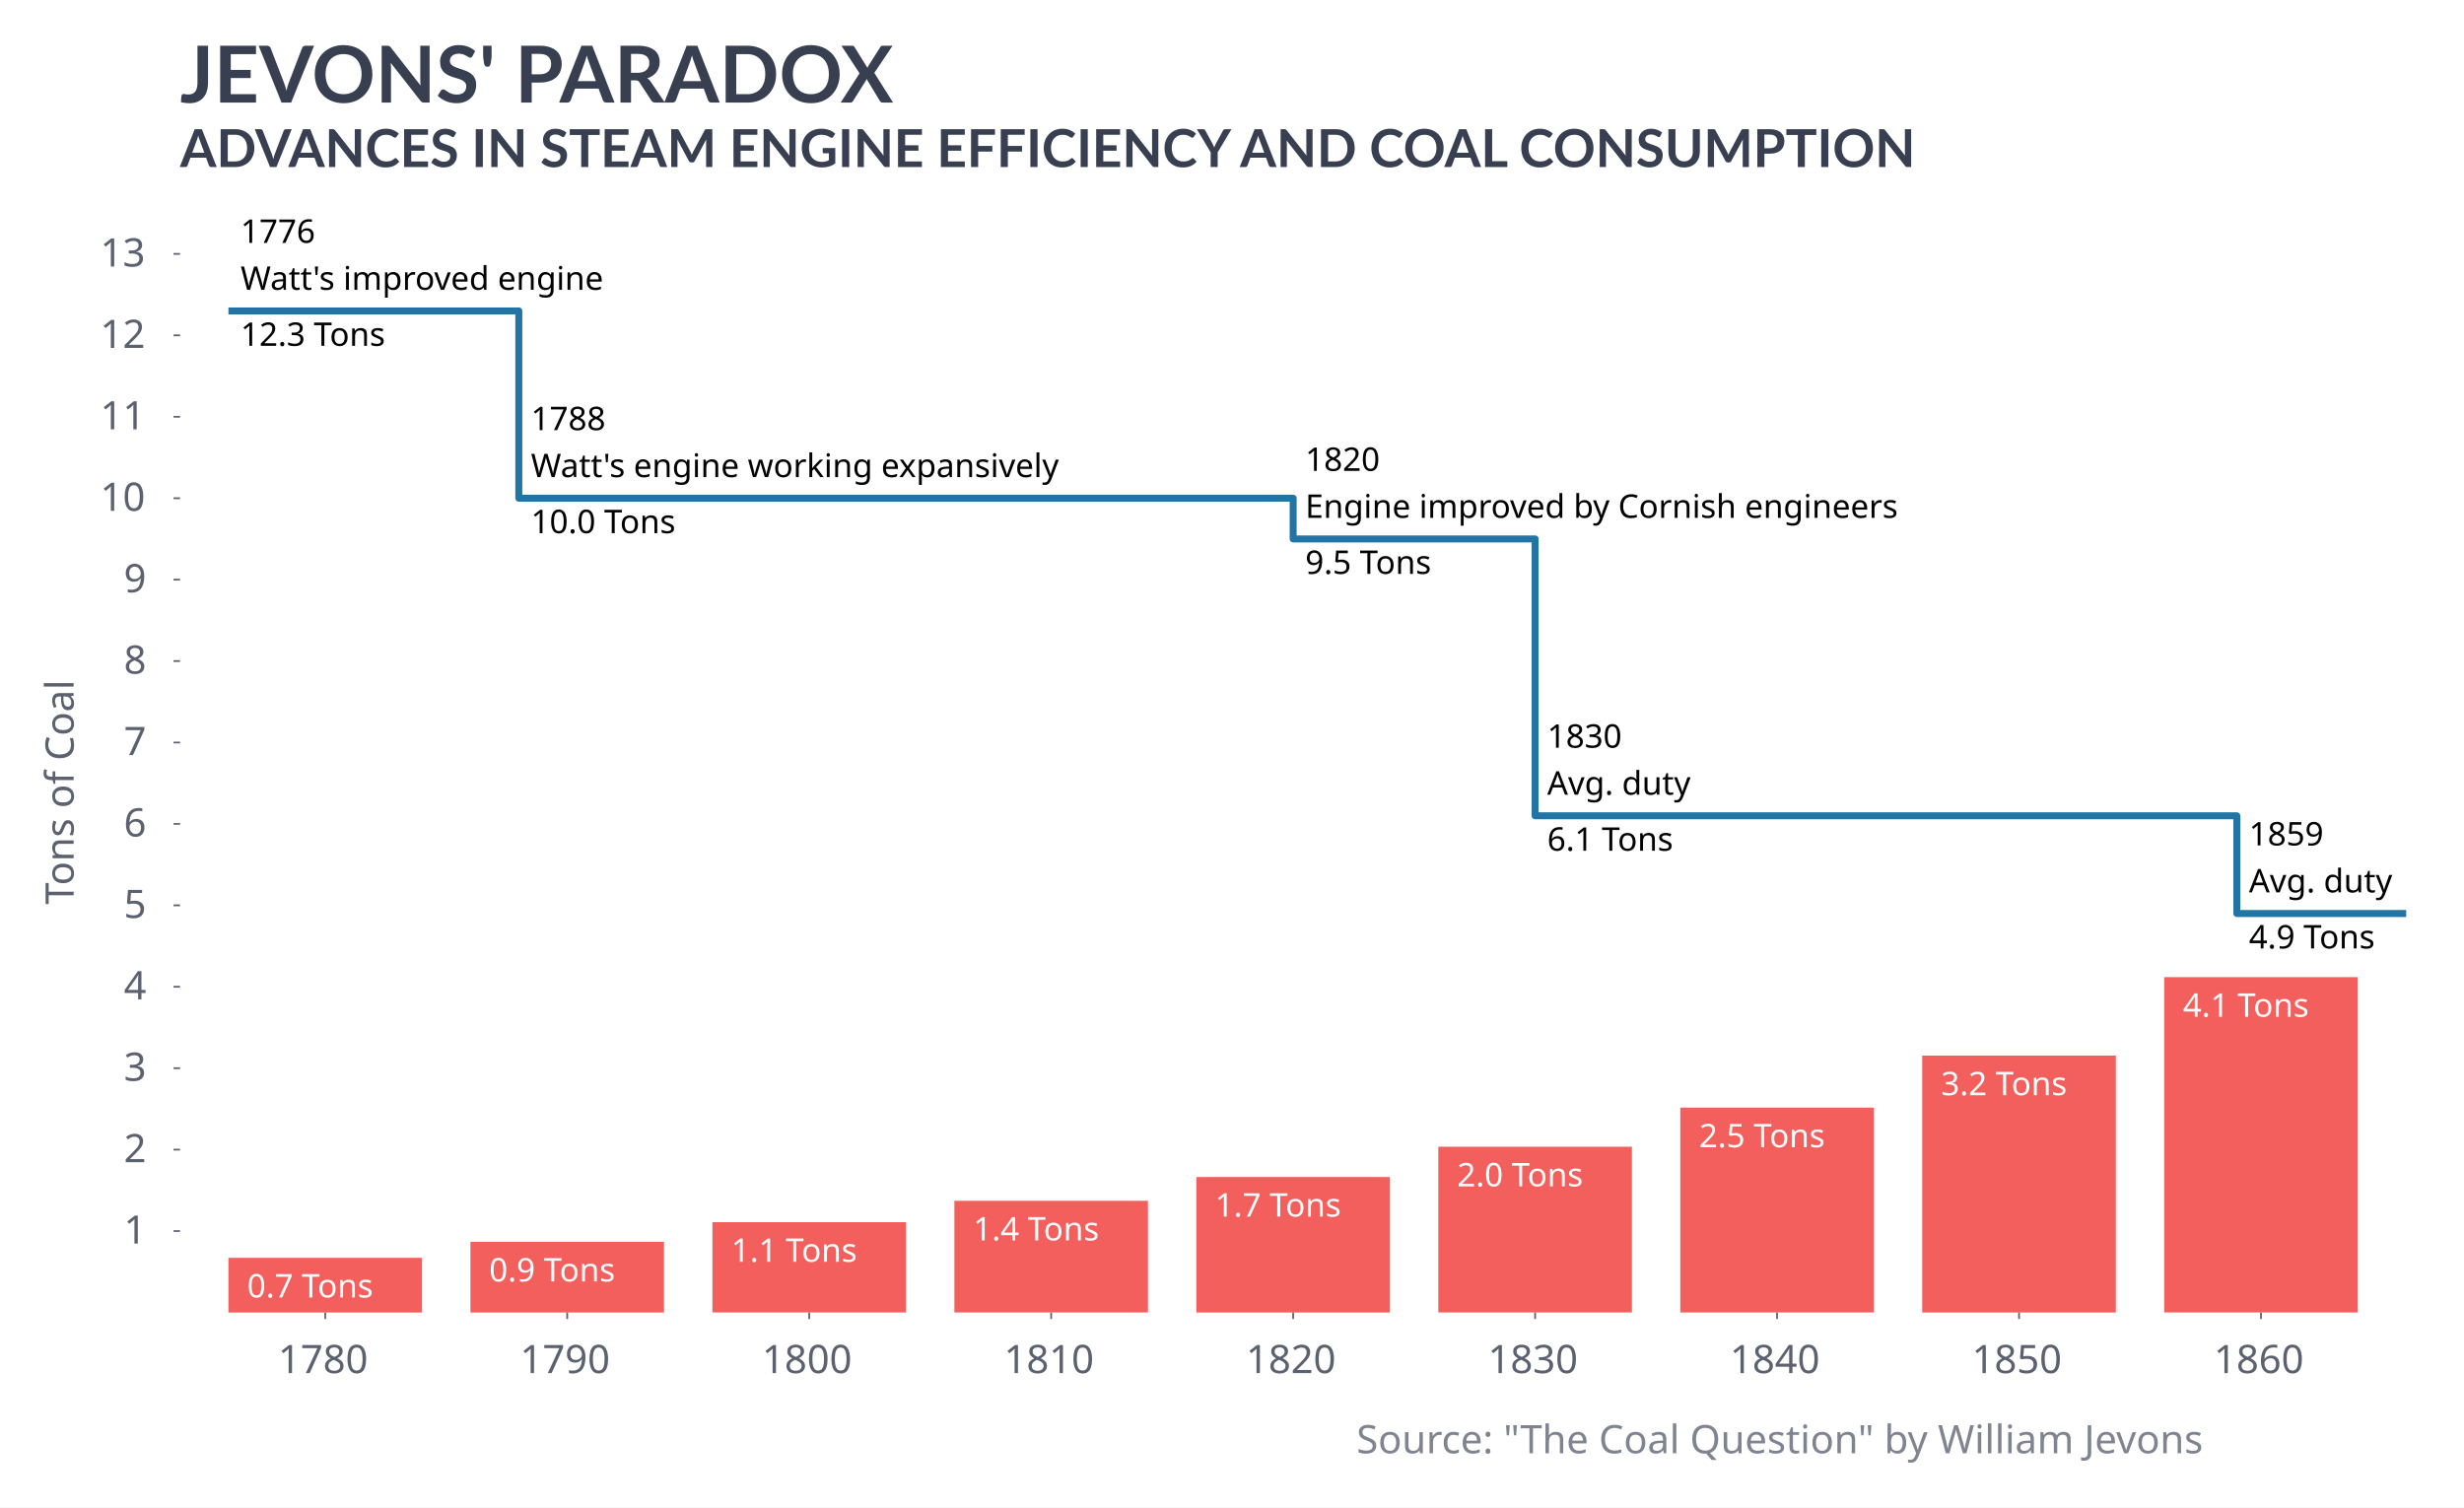
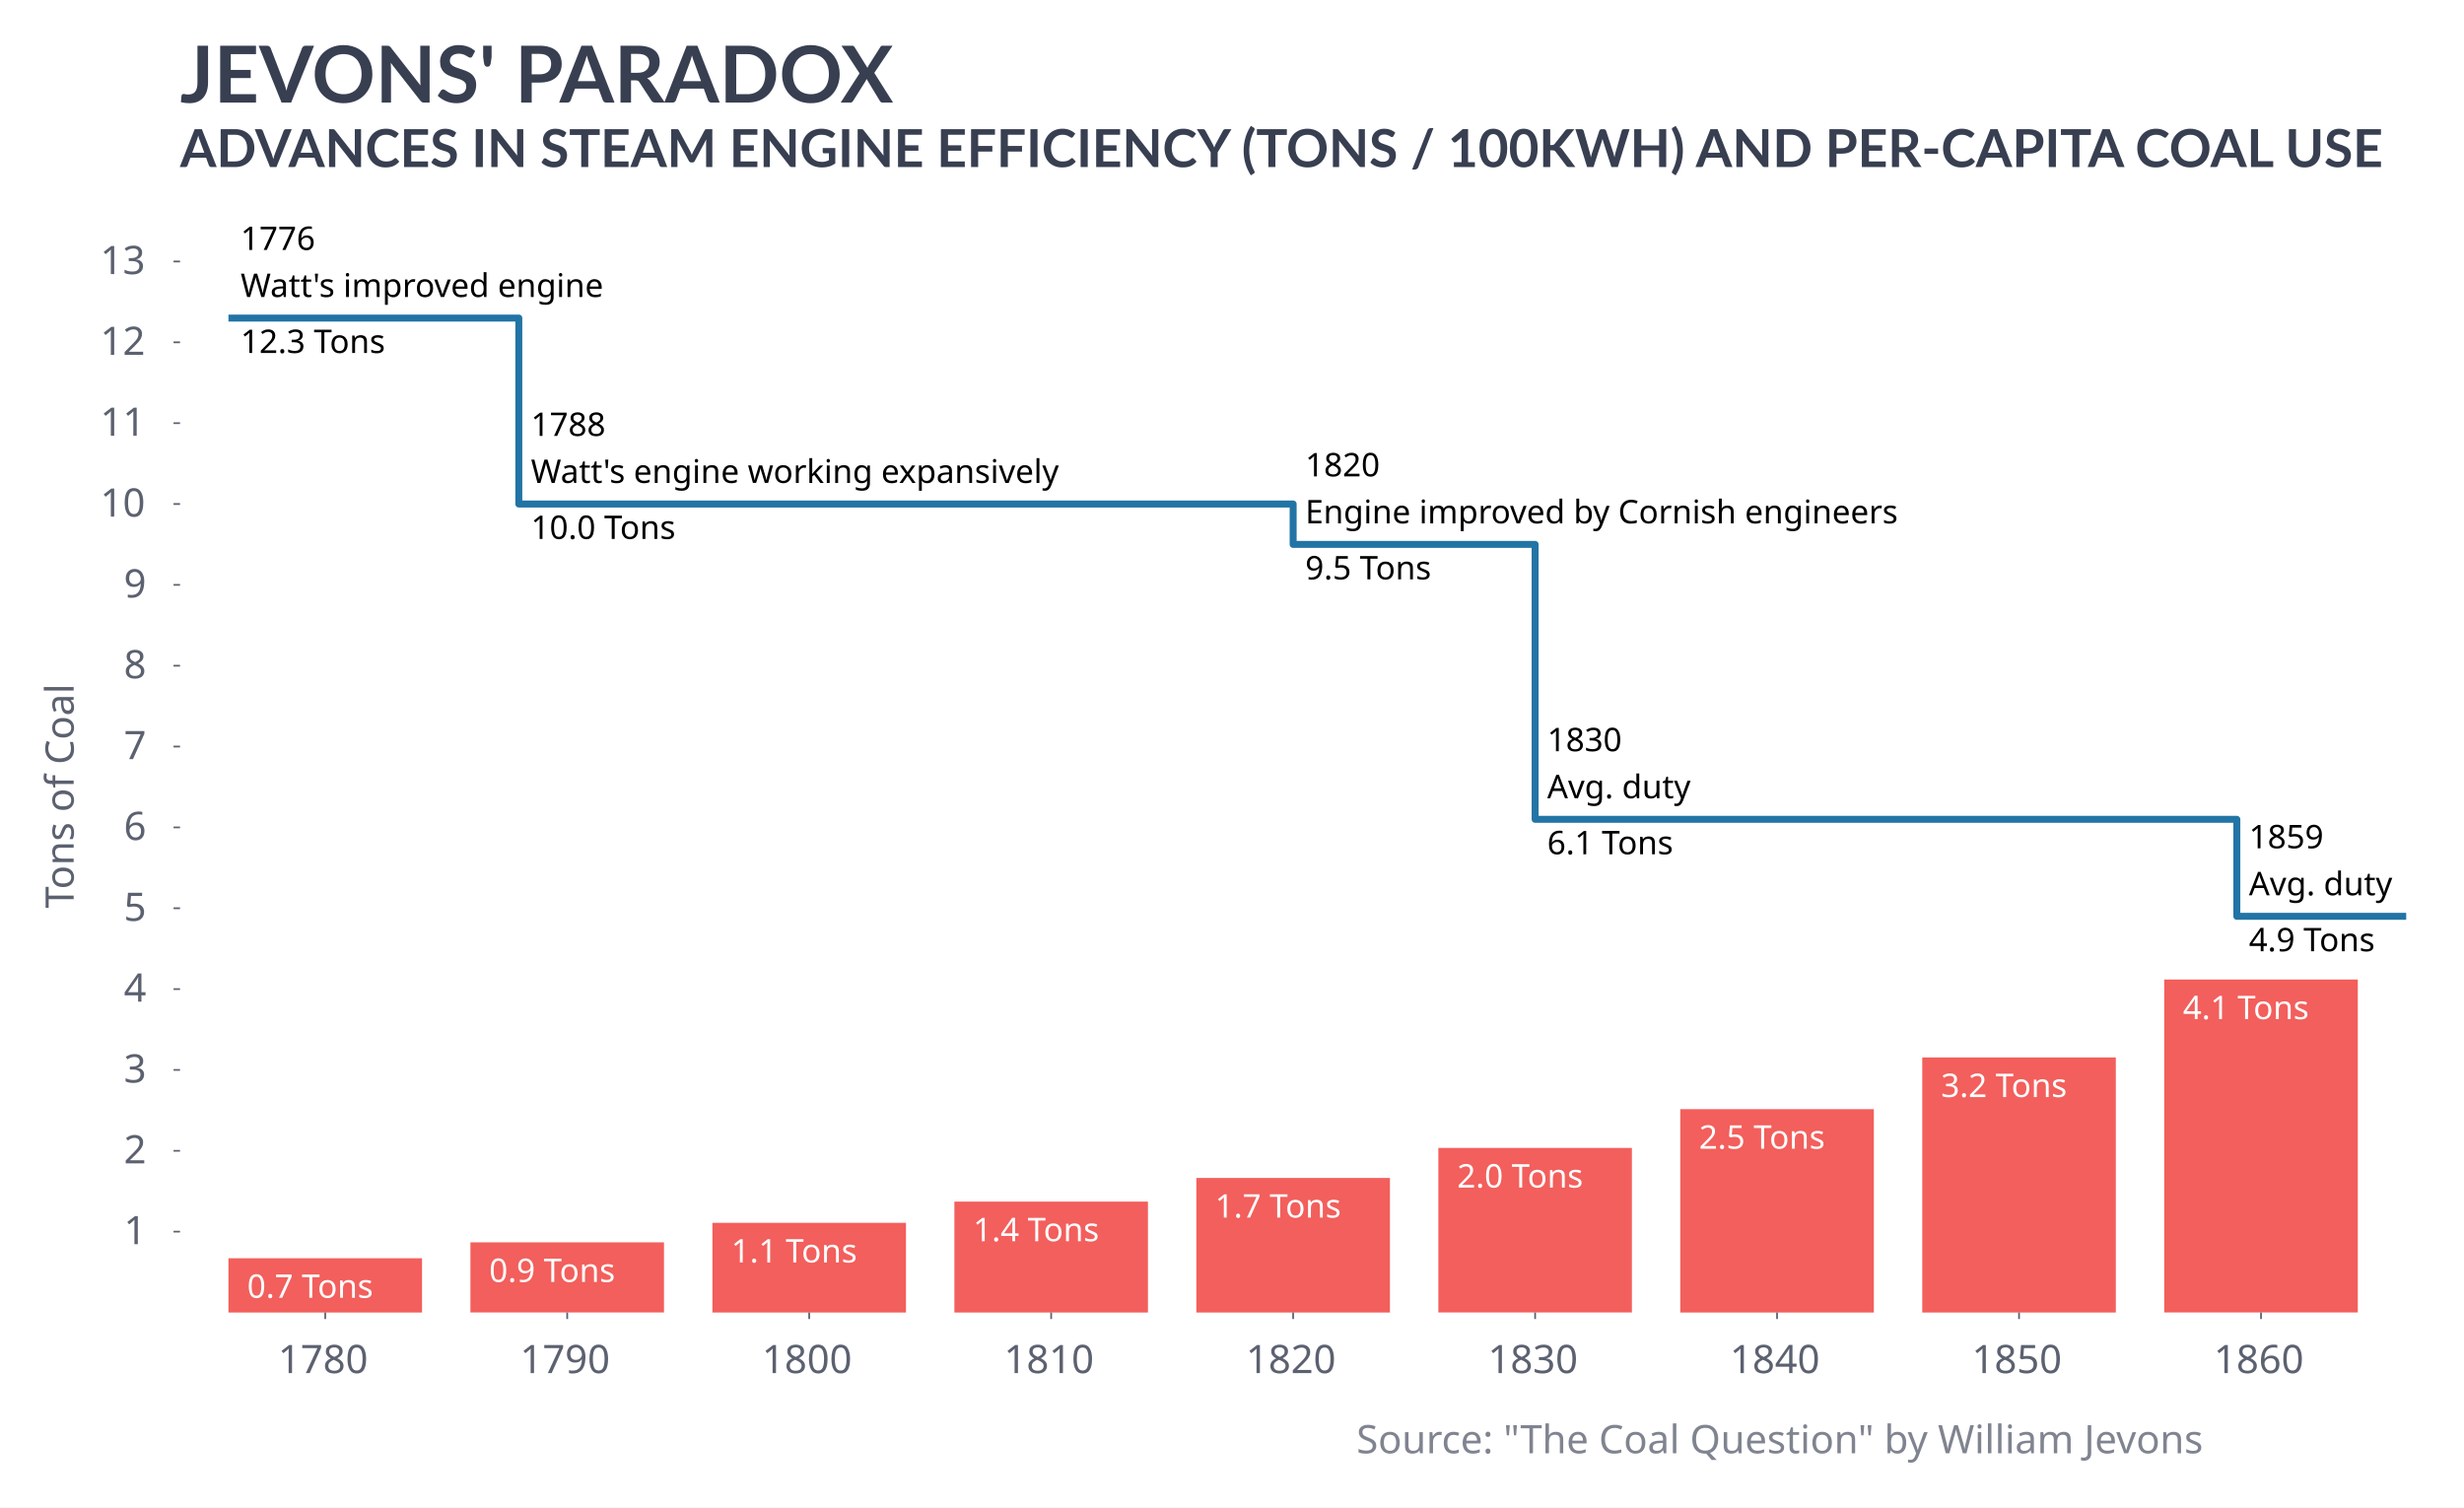
<svg xmlns="http://www.w3.org/2000/svg" viewBox="0 0 752.00 460.00">
  <defs>
    <style type="text/css">
    line, polyline, path, rect, circle {
      fill: none;
      stroke: #000000;
      stroke-linecap: round;
      stroke-linejoin: round;
      stroke-miterlimit: 10.00;
    }
  </style>
  </defs>
  <rect width="100%" height="100%" style="stroke: none; fill: #FFFFFF;" />
  <rect x="0.00" y="0.00" width="752.00" height="460.00" style="stroke-width: 0.00; stroke: #FFFFFF; fill: #FFFFFF;" />
  <defs>
-     <clipPath id="cpNTQuOTU0N3w3MzguMDUyfDQwMC41NTZ8NjUuMDY4Ng==">
-       <rect x="54.95" y="65.07" width="683.10" height="335.49" />
+     <clipPath id="cpNTQuOTU0N3w3MzguMDUyfDQwMC41NTZ8NjcuNDU5Mw==">
+       <rect x="54.95" y="67.46" width="683.10" height="333.10" />
    </clipPath>
  </defs>
-   <rect x="54.95" y="65.07" width="683.10" height="335.49" style="stroke-width: 1.07; stroke: none;" clip-path="url(#cpNTQuOTU0N3w3MzguMDUyfDQwMC41NTZ8NjUuMDY4Ng==)" />
-   <rect x="69.72" y="383.88" width="59.08" height="16.68" style="stroke-width: 1.07; stroke: none; stroke-linecap: butt; fill: #F25F5C;" clip-path="url(#cpNTQuOTU0N3w3MzguMDUyfDQwMC41NTZ8NjUuMDY4Ng==)" />
-   <rect x="143.57" y="379.00" width="59.08" height="21.56" style="stroke-width: 1.07; stroke: none; stroke-linecap: butt; fill: #F25F5C;" clip-path="url(#cpNTQuOTU0N3w3MzguMDUyfDQwMC41NTZ8NjUuMDY4Ng==)" />
-   <rect x="217.42" y="373.00" width="59.08" height="27.55" style="stroke-width: 1.07; stroke: none; stroke-linecap: butt; fill: #F25F5C;" clip-path="url(#cpNTQuOTU0N3w3MzguMDUyfDQwMC41NTZ8NjUuMDY4Ng==)" />
-   <rect x="291.27" y="366.47" width="59.08" height="34.08" style="stroke-width: 1.07; stroke: none; stroke-linecap: butt; fill: #F25F5C;" clip-path="url(#cpNTQuOTU0N3w3MzguMDUyfDQwMC41NTZ8NjUuMDY4Ng==)" />
-   <rect x="365.12" y="359.21" width="59.08" height="41.35" style="stroke-width: 1.07; stroke: none; stroke-linecap: butt; fill: #F25F5C;" clip-path="url(#cpNTQuOTU0N3w3MzguMDUyfDQwMC41NTZ8NjUuMDY4Ng==)" />
-   <rect x="438.97" y="349.97" width="59.08" height="50.58" style="stroke-width: 1.07; stroke: none; stroke-linecap: butt; fill: #F25F5C;" clip-path="url(#cpNTQuOTU0N3w3MzguMDUyfDQwMC41NTZ8NjUuMDY4Ng==)" />
-   <rect x="512.81" y="338.04" width="59.08" height="62.51" style="stroke-width: 1.07; stroke: none; stroke-linecap: butt; fill: #F25F5C;" clip-path="url(#cpNTQuOTU0N3w3MzguMDUyfDQwMC41NTZ8NjUuMDY4Ng==)" />
-   <rect x="586.66" y="322.16" width="59.08" height="78.40" style="stroke-width: 1.07; stroke: none; stroke-linecap: butt; fill: #F25F5C;" clip-path="url(#cpNTQuOTU0N3w3MzguMDUyfDQwMC41NTZ8NjUuMDY4Ng==)" />
-   <rect x="660.51" y="298.21" width="59.08" height="102.34" style="stroke-width: 1.07; stroke: none; stroke-linecap: butt; fill: #F25F5C;" clip-path="url(#cpNTQuOTU0N3w3MzguMDUyfDQwMC41NTZ8NjUuMDY4Ng==)" />
-   <polyline points="69.72,94.89 158.34,94.89 158.34,152.05 394.66,152.05 394.66,164.47 468.51,164.47 468.51,248.97 682.67,248.97 682.67,278.79 734.36,278.79 734.36,278.79 " style="stroke-width: 2.13; stroke: #2274A5; stroke-linecap: butt;" clip-path="url(#cpNTQuOTU0N3w3MzguMDUyfDQwMC41NTZ8NjUuMDY4Ng==)" />
-   <g clip-path="url(#cpNTQuOTU0N3w3MzguMDUyfDQwMC41NTZ8NjUuMDY4Ng==)">
-     <text x="73.42" y="74.11" style="font-size: 9.96px; font-family: Roboto Mono;" textLength="24.00px" lengthAdjust="spacingAndGlyphs">1776</text>
-   </g>
-   <g clip-path="url(#cpNTQuOTU0N3w3MzguMDUyfDQwMC41NTZ8NjUuMDY4Ng==)">
-     <text x="73.42" y="88.45" style="font-size: 9.96px; font-family: Roboto Mono;" textLength="132.02px" lengthAdjust="spacingAndGlyphs">Watt's improved engine</text>
-   </g>
-   <g clip-path="url(#cpNTQuOTU0N3w3MzguMDUyfDQwMC41NTZ8NjUuMDY4Ng==)">
-     <text x="162.03" y="131.27" style="font-size: 9.96px; font-family: Roboto Mono;" textLength="24.00px" lengthAdjust="spacingAndGlyphs">1788</text>
-   </g>
-   <g clip-path="url(#cpNTQuOTU0N3w3MzguMDUyfDQwMC41NTZ8NjUuMDY4Ng==)">
-     <text x="162.03" y="145.61" style="font-size: 9.96px; font-family: Roboto Mono;" textLength="198.03px" lengthAdjust="spacingAndGlyphs">Watt's engine working expansively</text>
-   </g>
-   <g clip-path="url(#cpNTQuOTU0N3w3MzguMDUyfDQwMC41NTZ8NjUuMDY4Ng==)">
-     <text x="398.35" y="143.70" style="font-size: 9.96px; font-family: Roboto Mono;" textLength="24.00px" lengthAdjust="spacingAndGlyphs">1820</text>
-   </g>
-   <g clip-path="url(#cpNTQuOTU0N3w3MzguMDUyfDQwMC41NTZ8NjUuMDY4Ng==)">
-     <text x="398.35" y="158.04" style="font-size: 9.96px; font-family: Roboto Mono;" textLength="216.04px" lengthAdjust="spacingAndGlyphs">Engine improved by Cornish engineers</text>
-   </g>
-   <g clip-path="url(#cpNTQuOTU0N3w3MzguMDUyfDQwMC41NTZ8NjUuMDY4Ng==)">
-     <text x="472.20" y="228.19" style="font-size: 9.96px; font-family: Roboto Mono;" textLength="24.00px" lengthAdjust="spacingAndGlyphs">1830</text>
-   </g>
-   <g clip-path="url(#cpNTQuOTU0N3w3MzguMDUyfDQwMC41NTZ8NjUuMDY4Ng==)">
-     <text x="472.20" y="242.53" style="font-size: 9.96px; font-family: Roboto Mono;" textLength="54.01px" lengthAdjust="spacingAndGlyphs">Avg. duty</text>
-   </g>
-   <g clip-path="url(#cpNTQuOTU0N3w3MzguMDUyfDQwMC41NTZ8NjUuMDY4Ng==)">
-     <text x="686.36" y="258.01" style="font-size: 9.96px; font-family: Roboto Mono;" textLength="24.00px" lengthAdjust="spacingAndGlyphs">1859</text>
-   </g>
-   <g clip-path="url(#cpNTQuOTU0N3w3MzguMDUyfDQwMC41NTZ8NjUuMDY4Ng==)">
-     <text x="686.36" y="272.35" style="font-size: 9.96px; font-family: Roboto Mono;" textLength="54.01px" lengthAdjust="spacingAndGlyphs">Avg. duty</text>
-   </g>
-   <g clip-path="url(#cpNTQuOTU0N3w3MzguMDUyfDQwMC41NTZ8NjUuMDY4Ng==)">
-     <text x="73.42" y="105.55" style="font-size: 9.96px; font-family: Roboto Mono;" textLength="54.01px" lengthAdjust="spacingAndGlyphs">12.3 Tons</text>
-   </g>
-   <g clip-path="url(#cpNTQuOTU0N3w3MzguMDUyfDQwMC41NTZ8NjUuMDY4Ng==)">
-     <text x="162.03" y="162.71" style="font-size: 9.96px; font-family: Roboto Mono;" textLength="54.01px" lengthAdjust="spacingAndGlyphs">10.0 Tons</text>
-   </g>
-   <g clip-path="url(#cpNTQuOTU0N3w3MzguMDUyfDQwMC41NTZ8NjUuMDY4Ng==)">
-     <text x="398.35" y="175.14" style="font-size: 9.96px; font-family: Roboto Mono;" textLength="48.01px" lengthAdjust="spacingAndGlyphs">9.5 Tons</text>
-   </g>
-   <g clip-path="url(#cpNTQuOTU0N3w3MzguMDUyfDQwMC41NTZ8NjUuMDY4Ng==)">
-     <text x="472.20" y="259.63" style="font-size: 9.96px; font-family: Roboto Mono;" textLength="48.01px" lengthAdjust="spacingAndGlyphs">6.1 Tons</text>
-   </g>
-   <g clip-path="url(#cpNTQuOTU0N3w3MzguMDUyfDQwMC41NTZ8NjUuMDY4Ng==)">
-     <text x="686.36" y="289.45" style="font-size: 9.96px; font-family: Roboto Mono;" textLength="48.01px" lengthAdjust="spacingAndGlyphs">4.9 Tons</text>
-   </g>
-   <g clip-path="url(#cpNTQuOTU0N3w3MzguMDUyfDQwMC41NTZ8NjUuMDY4Ng==)">
-     <text x="75.44" y="395.97" style="font-size: 9.96px; fill: #FFFFFF; font-family: Roboto Mono;" textLength="48.01px" lengthAdjust="spacingAndGlyphs">0.7 Tons</text>
-   </g>
-   <g clip-path="url(#cpNTQuOTU0N3w3MzguMDUyfDQwMC41NTZ8NjUuMDY4Ng==)">
-     <text x="149.29" y="391.08" style="font-size: 9.96px; fill: #FFFFFF; font-family: Roboto Mono;" textLength="48.01px" lengthAdjust="spacingAndGlyphs">0.9 Tons</text>
-   </g>
-   <g clip-path="url(#cpNTQuOTU0N3w3MzguMDUyfDQwMC41NTZ8NjUuMDY4Ng==)">
-     <text x="223.14" y="385.09" style="font-size: 9.96px; fill: #FFFFFF; font-family: Roboto Mono;" textLength="48.01px" lengthAdjust="spacingAndGlyphs">1.1 Tons</text>
-   </g>
-   <g clip-path="url(#cpNTQuOTU0N3w3MzguMDUyfDQwMC41NTZ8NjUuMDY4Ng==)">
-     <text x="296.99" y="378.56" style="font-size: 9.96px; fill: #FFFFFF; font-family: Roboto Mono;" textLength="48.01px" lengthAdjust="spacingAndGlyphs">1.4 Tons</text>
-   </g>
-   <g clip-path="url(#cpNTQuOTU0N3w3MzguMDUyfDQwMC41NTZ8NjUuMDY4Ng==)">
-     <text x="370.84" y="371.29" style="font-size: 9.96px; fill: #FFFFFF; font-family: Roboto Mono;" textLength="48.01px" lengthAdjust="spacingAndGlyphs">1.7 Tons</text>
-   </g>
-   <g clip-path="url(#cpNTQuOTU0N3w3MzguMDUyfDQwMC41NTZ8NjUuMDY4Ng==)">
-     <text x="444.69" y="362.06" style="font-size: 9.96px; fill: #FFFFFF; font-family: Roboto Mono;" textLength="48.01px" lengthAdjust="spacingAndGlyphs">2.0 Tons</text>
-   </g>
-   <g clip-path="url(#cpNTQuOTU0N3w3MzguMDUyfDQwMC41NTZ8NjUuMDY4Ng==)">
-     <text x="518.53" y="350.13" style="font-size: 9.96px; fill: #FFFFFF; font-family: Roboto Mono;" textLength="48.01px" lengthAdjust="spacingAndGlyphs">2.5 Tons</text>
-   </g>
-   <g clip-path="url(#cpNTQuOTU0N3w3MzguMDUyfDQwMC41NTZ8NjUuMDY4Ng==)">
-     <text x="592.38" y="334.24" style="font-size: 9.96px; fill: #FFFFFF; font-family: Roboto Mono;" textLength="48.01px" lengthAdjust="spacingAndGlyphs">3.2 Tons</text>
-   </g>
-   <g clip-path="url(#cpNTQuOTU0N3w3MzguMDUyfDQwMC41NTZ8NjUuMDY4Ng==)">
-     <text x="666.23" y="310.30" style="font-size: 9.96px; fill: #FFFFFF; font-family: Roboto Mono;" textLength="48.01px" lengthAdjust="spacingAndGlyphs">4.1 Tons</text>
+   <rect x="54.95" y="67.46" width="683.10" height="333.10" style="stroke-width: 1.07; stroke: none;" clip-path="url(#cpNTQuOTU0N3w3MzguMDUyfDQwMC41NTZ8NjcuNDU5Mw==)" />
+   <rect x="69.72" y="384.00" width="59.08" height="16.56" style="stroke-width: 1.07; stroke: none; stroke-linecap: butt; fill: #F25F5C;" clip-path="url(#cpNTQuOTU0N3w3MzguMDUyfDQwMC41NTZ8NjcuNDU5Mw==)" />
+   <rect x="143.57" y="379.15" width="59.08" height="21.40" style="stroke-width: 1.07; stroke: none; stroke-linecap: butt; fill: #F25F5C;" clip-path="url(#cpNTQuOTU0N3w3MzguMDUyfDQwMC41NTZ8NjcuNDU5Mw==)" />
+   <rect x="217.42" y="373.20" width="59.08" height="27.36" style="stroke-width: 1.07; stroke: none; stroke-linecap: butt; fill: #F25F5C;" clip-path="url(#cpNTQuOTU0N3w3MzguMDUyfDQwMC41NTZ8NjcuNDU5Mw==)" />
+   <rect x="291.27" y="366.72" width="59.08" height="33.84" style="stroke-width: 1.07; stroke: none; stroke-linecap: butt; fill: #F25F5C;" clip-path="url(#cpNTQuOTU0N3w3MzguMDUyfDQwMC41NTZ8NjcuNDU5Mw==)" />
+   <rect x="365.12" y="359.50" width="59.08" height="41.06" style="stroke-width: 1.07; stroke: none; stroke-linecap: butt; fill: #F25F5C;" clip-path="url(#cpNTQuOTU0N3w3MzguMDUyfDQwMC41NTZ8NjcuNDU5Mw==)" />
+   <rect x="438.97" y="350.33" width="59.08" height="50.22" style="stroke-width: 1.07; stroke: none; stroke-linecap: butt; fill: #F25F5C;" clip-path="url(#cpNTQuOTU0N3w3MzguMDUyfDQwMC41NTZ8NjcuNDU5Mw==)" />
+   <rect x="512.81" y="338.49" width="59.08" height="62.07" style="stroke-width: 1.07; stroke: none; stroke-linecap: butt; fill: #F25F5C;" clip-path="url(#cpNTQuOTU0N3w3MzguMDUyfDQwMC41NTZ8NjcuNDU5Mw==)" />
+   <rect x="586.66" y="322.72" width="59.08" height="77.84" style="stroke-width: 1.07; stroke: none; stroke-linecap: butt; fill: #F25F5C;" clip-path="url(#cpNTQuOTU0N3w3MzguMDUyfDQwMC41NTZ8NjcuNDU5Mw==)" />
+   <rect x="660.51" y="298.94" width="59.08" height="101.61" style="stroke-width: 1.07; stroke: none; stroke-linecap: butt; fill: #F25F5C;" clip-path="url(#cpNTQuOTU0N3w3MzguMDUyfDQwMC41NTZ8NjcuNDU5Mw==)" />
+   <polyline points="69.72,97.07 158.34,97.07 158.34,153.82 394.66,153.82 394.66,166.15 468.51,166.15 468.51,250.05 682.67,250.05 682.67,279.65 734.36,279.65 734.36,279.65 " style="stroke-width: 2.13; stroke: #2274A5; stroke-linecap: butt;" clip-path="url(#cpNTQuOTU0N3w3MzguMDUyfDQwMC41NTZ8NjcuNDU5Mw==)" />
+   <g clip-path="url(#cpNTQuOTU0N3w3MzguMDUyfDQwMC41NTZ8NjcuNDU5Mw==)">
+     <text x="73.42" y="76.29" style="font-size: 9.96px; font-family: Roboto Mono;" textLength="24.00px" lengthAdjust="spacingAndGlyphs">1776</text>
+   </g>
+   <g clip-path="url(#cpNTQuOTU0N3w3MzguMDUyfDQwMC41NTZ8NjcuNDU5Mw==)">
+     <text x="73.42" y="90.63" style="font-size: 9.96px; font-family: Roboto Mono;" textLength="132.02px" lengthAdjust="spacingAndGlyphs">Watt's improved engine</text>
+   </g>
+   <g clip-path="url(#cpNTQuOTU0N3w3MzguMDUyfDQwMC41NTZ8NjcuNDU5Mw==)">
+     <text x="162.03" y="133.04" style="font-size: 9.96px; font-family: Roboto Mono;" textLength="24.00px" lengthAdjust="spacingAndGlyphs">1788</text>
+   </g>
+   <g clip-path="url(#cpNTQuOTU0N3w3MzguMDUyfDQwMC41NTZ8NjcuNDU5Mw==)">
+     <text x="162.03" y="147.38" style="font-size: 9.96px; font-family: Roboto Mono;" textLength="198.03px" lengthAdjust="spacingAndGlyphs">Watt's engine working expansively</text>
+   </g>
+   <g clip-path="url(#cpNTQuOTU0N3w3MzguMDUyfDQwMC41NTZ8NjcuNDU5Mw==)">
+     <text x="398.35" y="145.38" style="font-size: 9.96px; font-family: Roboto Mono;" textLength="24.00px" lengthAdjust="spacingAndGlyphs">1820</text>
+   </g>
+   <g clip-path="url(#cpNTQuOTU0N3w3MzguMDUyfDQwMC41NTZ8NjcuNDU5Mw==)">
+     <text x="398.35" y="159.72" style="font-size: 9.96px; font-family: Roboto Mono;" textLength="216.04px" lengthAdjust="spacingAndGlyphs">Engine improved by Cornish engineers</text>
+   </g>
+   <g clip-path="url(#cpNTQuOTU0N3w3MzguMDUyfDQwMC41NTZ8NjcuNDU5Mw==)">
+     <text x="472.20" y="229.27" style="font-size: 9.96px; font-family: Roboto Mono;" textLength="24.00px" lengthAdjust="spacingAndGlyphs">1830</text>
+   </g>
+   <g clip-path="url(#cpNTQuOTU0N3w3MzguMDUyfDQwMC41NTZ8NjcuNDU5Mw==)">
+     <text x="472.20" y="243.61" style="font-size: 9.96px; font-family: Roboto Mono;" textLength="54.01px" lengthAdjust="spacingAndGlyphs">Avg. duty</text>
+   </g>
+   <g clip-path="url(#cpNTQuOTU0N3w3MzguMDUyfDQwMC41NTZ8NjcuNDU5Mw==)">
+     <text x="686.36" y="258.88" style="font-size: 9.96px; font-family: Roboto Mono;" textLength="24.00px" lengthAdjust="spacingAndGlyphs">1859</text>
+   </g>
+   <g clip-path="url(#cpNTQuOTU0N3w3MzguMDUyfDQwMC41NTZ8NjcuNDU5Mw==)">
+     <text x="686.36" y="273.22" style="font-size: 9.96px; font-family: Roboto Mono;" textLength="54.01px" lengthAdjust="spacingAndGlyphs">Avg. duty</text>
+   </g>
+   <g clip-path="url(#cpNTQuOTU0N3w3MzguMDUyfDQwMC41NTZ8NjcuNDU5Mw==)">
+     <text x="73.42" y="107.73" style="font-size: 9.96px; font-family: Roboto Mono;" textLength="54.01px" lengthAdjust="spacingAndGlyphs">12.3 Tons</text>
+   </g>
+   <g clip-path="url(#cpNTQuOTU0N3w3MzguMDUyfDQwMC41NTZ8NjcuNDU5Mw==)">
+     <text x="162.03" y="164.48" style="font-size: 9.96px; font-family: Roboto Mono;" textLength="54.01px" lengthAdjust="spacingAndGlyphs">10.0 Tons</text>
+   </g>
+   <g clip-path="url(#cpNTQuOTU0N3w3MzguMDUyfDQwMC41NTZ8NjcuNDU5Mw==)">
+     <text x="398.35" y="176.82" style="font-size: 9.96px; font-family: Roboto Mono;" textLength="48.01px" lengthAdjust="spacingAndGlyphs">9.5 Tons</text>
+   </g>
+   <g clip-path="url(#cpNTQuOTU0N3w3MzguMDUyfDQwMC41NTZ8NjcuNDU5Mw==)">
+     <text x="472.20" y="260.71" style="font-size: 9.96px; font-family: Roboto Mono;" textLength="48.01px" lengthAdjust="spacingAndGlyphs">6.1 Tons</text>
+   </g>
+   <g clip-path="url(#cpNTQuOTU0N3w3MzguMDUyfDQwMC41NTZ8NjcuNDU5Mw==)">
+     <text x="686.36" y="290.32" style="font-size: 9.96px; font-family: Roboto Mono;" textLength="48.01px" lengthAdjust="spacingAndGlyphs">4.9 Tons</text>
+   </g>
+   <g clip-path="url(#cpNTQuOTU0N3w3MzguMDUyfDQwMC41NTZ8NjcuNDU5Mw==)">
+     <text x="75.44" y="396.08" style="font-size: 9.96px; fill: #FFFFFF; font-family: Roboto Mono;" textLength="48.01px" lengthAdjust="spacingAndGlyphs">0.7 Tons</text>
+   </g>
+   <g clip-path="url(#cpNTQuOTU0N3w3MzguMDUyfDQwMC41NTZ8NjcuNDU5Mw==)">
+     <text x="149.29" y="391.24" style="font-size: 9.96px; fill: #FFFFFF; font-family: Roboto Mono;" textLength="48.01px" lengthAdjust="spacingAndGlyphs">0.9 Tons</text>
+   </g>
+   <g clip-path="url(#cpNTQuOTU0N3w3MzguMDUyfDQwMC41NTZ8NjcuNDU5Mw==)">
+     <text x="223.14" y="385.29" style="font-size: 9.96px; fill: #FFFFFF; font-family: Roboto Mono;" textLength="48.01px" lengthAdjust="spacingAndGlyphs">1.1 Tons</text>
+   </g>
+   <g clip-path="url(#cpNTQuOTU0N3w3MzguMDUyfDQwMC41NTZ8NjcuNDU5Mw==)">
+     <text x="296.99" y="378.80" style="font-size: 9.96px; fill: #FFFFFF; font-family: Roboto Mono;" textLength="48.01px" lengthAdjust="spacingAndGlyphs">1.4 Tons</text>
+   </g>
+   <g clip-path="url(#cpNTQuOTU0N3w3MzguMDUyfDQwMC41NTZ8NjcuNDU5Mw==)">
+     <text x="370.84" y="371.59" style="font-size: 9.96px; fill: #FFFFFF; font-family: Roboto Mono;" textLength="48.01px" lengthAdjust="spacingAndGlyphs">1.7 Tons</text>
+   </g>
+   <g clip-path="url(#cpNTQuOTU0N3w3MzguMDUyfDQwMC41NTZ8NjcuNDU5Mw==)">
+     <text x="444.69" y="362.42" style="font-size: 9.96px; fill: #FFFFFF; font-family: Roboto Mono;" textLength="48.01px" lengthAdjust="spacingAndGlyphs">2.0 Tons</text>
+   </g>
+   <g clip-path="url(#cpNTQuOTU0N3w3MzguMDUyfDQwMC41NTZ8NjcuNDU5Mw==)">
+     <text x="518.53" y="350.57" style="font-size: 9.96px; fill: #FFFFFF; font-family: Roboto Mono;" textLength="48.01px" lengthAdjust="spacingAndGlyphs">2.5 Tons</text>
+   </g>
+   <g clip-path="url(#cpNTQuOTU0N3w3MzguMDUyfDQwMC41NTZ8NjcuNDU5Mw==)">
+     <text x="592.38" y="334.80" style="font-size: 9.96px; fill: #FFFFFF; font-family: Roboto Mono;" textLength="48.01px" lengthAdjust="spacingAndGlyphs">3.2 Tons</text>
+   </g>
+   <g clip-path="url(#cpNTQuOTU0N3w3MzguMDUyfDQwMC41NTZ8NjcuNDU5Mw==)">
+     <text x="666.23" y="311.03" style="font-size: 9.96px; fill: #FFFFFF; font-family: Roboto Mono;" textLength="48.01px" lengthAdjust="spacingAndGlyphs">4.1 Tons</text>
  </g>
  <defs>
    <clipPath id="cpMHw3NTJ8NDYwfDA=">
      <rect x="0.00" y="0.00" width="752.00" height="460.00" />
    </clipPath>
  </defs>
  <g clip-path="url(#cpMHw3NTJ8NDYwfDA=)">
-     <text x="37.79" y="379.54" style="font-size: 12.00px; fill: #5C6170; font-family: Roboto Mono Medium;" textLength="7.20px" lengthAdjust="spacingAndGlyphs">1</text>
-   </g>
-   <g clip-path="url(#cpMHw3NTJ8NDYwfDA=)">
-     <text x="37.79" y="354.69" style="font-size: 12.00px; fill: #5C6170; font-family: Roboto Mono Medium;" textLength="7.20px" lengthAdjust="spacingAndGlyphs">2</text>
-   </g>
-   <g clip-path="url(#cpMHw3NTJ8NDYwfDA=)">
-     <text x="37.79" y="329.84" style="font-size: 12.00px; fill: #5C6170; font-family: Roboto Mono Medium;" textLength="7.20px" lengthAdjust="spacingAndGlyphs">3</text>
-   </g>
-   <g clip-path="url(#cpMHw3NTJ8NDYwfDA=)">
-     <text x="37.79" y="304.99" style="font-size: 12.00px; fill: #5C6170; font-family: Roboto Mono Medium;" textLength="7.20px" lengthAdjust="spacingAndGlyphs">4</text>
-   </g>
-   <g clip-path="url(#cpMHw3NTJ8NDYwfDA=)">
-     <text x="37.79" y="280.14" style="font-size: 12.00px; fill: #5C6170; font-family: Roboto Mono Medium;" textLength="7.20px" lengthAdjust="spacingAndGlyphs">5</text>
-   </g>
-   <g clip-path="url(#cpMHw3NTJ8NDYwfDA=)">
-     <text x="37.79" y="255.29" style="font-size: 12.00px; fill: #5C6170; font-family: Roboto Mono Medium;" textLength="7.20px" lengthAdjust="spacingAndGlyphs">6</text>
-   </g>
-   <g clip-path="url(#cpMHw3NTJ8NDYwfDA=)">
-     <text x="37.79" y="230.44" style="font-size: 12.00px; fill: #5C6170; font-family: Roboto Mono Medium;" textLength="7.20px" lengthAdjust="spacingAndGlyphs">7</text>
-   </g>
-   <g clip-path="url(#cpMHw3NTJ8NDYwfDA=)">
-     <text x="37.79" y="205.59" style="font-size: 12.00px; fill: #5C6170; font-family: Roboto Mono Medium;" textLength="7.20px" lengthAdjust="spacingAndGlyphs">8</text>
-   </g>
-   <g clip-path="url(#cpMHw3NTJ8NDYwfDA=)">
-     <text x="37.79" y="180.74" style="font-size: 12.00px; fill: #5C6170; font-family: Roboto Mono Medium;" textLength="7.20px" lengthAdjust="spacingAndGlyphs">9</text>
-   </g>
-   <g clip-path="url(#cpMHw3NTJ8NDYwfDA=)">
-     <text x="30.59" y="155.89" style="font-size: 12.00px; fill: #5C6170; font-family: Roboto Mono Medium;" textLength="14.40px" lengthAdjust="spacingAndGlyphs">10</text>
-   </g>
-   <g clip-path="url(#cpMHw3NTJ8NDYwfDA=)">
-     <text x="30.59" y="131.03" style="font-size: 12.00px; fill: #5C6170; font-family: Roboto Mono Medium;" textLength="14.40px" lengthAdjust="spacingAndGlyphs">11</text>
-   </g>
-   <g clip-path="url(#cpMHw3NTJ8NDYwfDA=)">
-     <text x="30.59" y="106.18" style="font-size: 12.00px; fill: #5C6170; font-family: Roboto Mono Medium;" textLength="14.40px" lengthAdjust="spacingAndGlyphs">12</text>
-   </g>
-   <g clip-path="url(#cpMHw3NTJ8NDYwfDA=)">
-     <text x="30.59" y="81.33" style="font-size: 12.00px; fill: #5C6170; font-family: Roboto Mono Medium;" textLength="14.40px" lengthAdjust="spacingAndGlyphs">13</text>
-   </g>
-   <polyline points="52.96,375.70 54.95,375.70 " style="stroke-width: 0.53; stroke: #5C6170; stroke-linecap: butt;" clip-path="url(#cpMHw3NTJ8NDYwfDA=)" />
-   <polyline points="52.96,350.85 54.95,350.85 " style="stroke-width: 0.53; stroke: #5C6170; stroke-linecap: butt;" clip-path="url(#cpMHw3NTJ8NDYwfDA=)" />
-   <polyline points="52.96,326.00 54.95,326.00 " style="stroke-width: 0.53; stroke: #5C6170; stroke-linecap: butt;" clip-path="url(#cpMHw3NTJ8NDYwfDA=)" />
-   <polyline points="52.96,301.15 54.95,301.15 " style="stroke-width: 0.53; stroke: #5C6170; stroke-linecap: butt;" clip-path="url(#cpMHw3NTJ8NDYwfDA=)" />
-   <polyline points="52.96,276.30 54.95,276.30 " style="stroke-width: 0.53; stroke: #5C6170; stroke-linecap: butt;" clip-path="url(#cpMHw3NTJ8NDYwfDA=)" />
-   <polyline points="52.96,251.45 54.95,251.45 " style="stroke-width: 0.53; stroke: #5C6170; stroke-linecap: butt;" clip-path="url(#cpMHw3NTJ8NDYwfDA=)" />
-   <polyline points="52.96,226.60 54.95,226.60 " style="stroke-width: 0.53; stroke: #5C6170; stroke-linecap: butt;" clip-path="url(#cpMHw3NTJ8NDYwfDA=)" />
-   <polyline points="52.96,201.75 54.95,201.75 " style="stroke-width: 0.53; stroke: #5C6170; stroke-linecap: butt;" clip-path="url(#cpMHw3NTJ8NDYwfDA=)" />
-   <polyline points="52.96,176.90 54.95,176.90 " style="stroke-width: 0.53; stroke: #5C6170; stroke-linecap: butt;" clip-path="url(#cpMHw3NTJ8NDYwfDA=)" />
-   <polyline points="52.96,152.05 54.95,152.05 " style="stroke-width: 0.53; stroke: #5C6170; stroke-linecap: butt;" clip-path="url(#cpMHw3NTJ8NDYwfDA=)" />
-   <polyline points="52.96,127.20 54.95,127.20 " style="stroke-width: 0.53; stroke: #5C6170; stroke-linecap: butt;" clip-path="url(#cpMHw3NTJ8NDYwfDA=)" />
-   <polyline points="52.96,102.34 54.95,102.34 " style="stroke-width: 0.53; stroke: #5C6170; stroke-linecap: butt;" clip-path="url(#cpMHw3NTJ8NDYwfDA=)" />
-   <polyline points="52.96,77.49 54.95,77.49 " style="stroke-width: 0.53; stroke: #5C6170; stroke-linecap: butt;" clip-path="url(#cpMHw3NTJ8NDYwfDA=)" />
+     <text x="37.79" y="379.72" style="font-size: 12.00px; fill: #5C6170; font-family: Roboto Mono Medium;" textLength="7.20px" lengthAdjust="spacingAndGlyphs">1</text>
+   </g>
+   <g clip-path="url(#cpMHw3NTJ8NDYwfDA=)">
+     <text x="37.79" y="355.05" style="font-size: 12.00px; fill: #5C6170; font-family: Roboto Mono Medium;" textLength="7.20px" lengthAdjust="spacingAndGlyphs">2</text>
+   </g>
+   <g clip-path="url(#cpMHw3NTJ8NDYwfDA=)">
+     <text x="37.79" y="330.37" style="font-size: 12.00px; fill: #5C6170; font-family: Roboto Mono Medium;" textLength="7.20px" lengthAdjust="spacingAndGlyphs">3</text>
+   </g>
+   <g clip-path="url(#cpMHw3NTJ8NDYwfDA=)">
+     <text x="37.79" y="305.70" style="font-size: 12.00px; fill: #5C6170; font-family: Roboto Mono Medium;" textLength="7.20px" lengthAdjust="spacingAndGlyphs">4</text>
+   </g>
+   <g clip-path="url(#cpMHw3NTJ8NDYwfDA=)">
+     <text x="37.79" y="281.03" style="font-size: 12.00px; fill: #5C6170; font-family: Roboto Mono Medium;" textLength="7.20px" lengthAdjust="spacingAndGlyphs">5</text>
+   </g>
+   <g clip-path="url(#cpMHw3NTJ8NDYwfDA=)">
+     <text x="37.79" y="256.35" style="font-size: 12.00px; fill: #5C6170; font-family: Roboto Mono Medium;" textLength="7.20px" lengthAdjust="spacingAndGlyphs">6</text>
+   </g>
+   <g clip-path="url(#cpMHw3NTJ8NDYwfDA=)">
+     <text x="37.79" y="231.68" style="font-size: 12.00px; fill: #5C6170; font-family: Roboto Mono Medium;" textLength="7.20px" lengthAdjust="spacingAndGlyphs">7</text>
+   </g>
+   <g clip-path="url(#cpMHw3NTJ8NDYwfDA=)">
+     <text x="37.79" y="207.00" style="font-size: 12.00px; fill: #5C6170; font-family: Roboto Mono Medium;" textLength="7.20px" lengthAdjust="spacingAndGlyphs">8</text>
+   </g>
+   <g clip-path="url(#cpMHw3NTJ8NDYwfDA=)">
+     <text x="37.79" y="182.33" style="font-size: 12.00px; fill: #5C6170; font-family: Roboto Mono Medium;" textLength="7.20px" lengthAdjust="spacingAndGlyphs">9</text>
+   </g>
+   <g clip-path="url(#cpMHw3NTJ8NDYwfDA=)">
+     <text x="30.59" y="157.66" style="font-size: 12.00px; fill: #5C6170; font-family: Roboto Mono Medium;" textLength="14.40px" lengthAdjust="spacingAndGlyphs">10</text>
+   </g>
+   <g clip-path="url(#cpMHw3NTJ8NDYwfDA=)">
+     <text x="30.59" y="132.98" style="font-size: 12.00px; fill: #5C6170; font-family: Roboto Mono Medium;" textLength="14.40px" lengthAdjust="spacingAndGlyphs">11</text>
+   </g>
+   <g clip-path="url(#cpMHw3NTJ8NDYwfDA=)">
+     <text x="30.59" y="108.31" style="font-size: 12.00px; fill: #5C6170; font-family: Roboto Mono Medium;" textLength="14.40px" lengthAdjust="spacingAndGlyphs">12</text>
+   </g>
+   <g clip-path="url(#cpMHw3NTJ8NDYwfDA=)">
+     <text x="30.59" y="83.64" style="font-size: 12.00px; fill: #5C6170; font-family: Roboto Mono Medium;" textLength="14.40px" lengthAdjust="spacingAndGlyphs">13</text>
+   </g>
+   <polyline points="52.96,375.88 54.95,375.88 " style="stroke-width: 0.53; stroke: #5C6170; stroke-linecap: butt;" clip-path="url(#cpMHw3NTJ8NDYwfDA=)" />
+   <polyline points="52.96,351.21 54.95,351.21 " style="stroke-width: 0.53; stroke: #5C6170; stroke-linecap: butt;" clip-path="url(#cpMHw3NTJ8NDYwfDA=)" />
+   <polyline points="52.96,326.53 54.95,326.53 " style="stroke-width: 0.53; stroke: #5C6170; stroke-linecap: butt;" clip-path="url(#cpMHw3NTJ8NDYwfDA=)" />
+   <polyline points="52.96,301.86 54.95,301.86 " style="stroke-width: 0.53; stroke: #5C6170; stroke-linecap: butt;" clip-path="url(#cpMHw3NTJ8NDYwfDA=)" />
+   <polyline points="52.96,277.19 54.95,277.19 " style="stroke-width: 0.53; stroke: #5C6170; stroke-linecap: butt;" clip-path="url(#cpMHw3NTJ8NDYwfDA=)" />
+   <polyline points="52.96,252.51 54.95,252.51 " style="stroke-width: 0.53; stroke: #5C6170; stroke-linecap: butt;" clip-path="url(#cpMHw3NTJ8NDYwfDA=)" />
+   <polyline points="52.96,227.84 54.95,227.84 " style="stroke-width: 0.53; stroke: #5C6170; stroke-linecap: butt;" clip-path="url(#cpMHw3NTJ8NDYwfDA=)" />
+   <polyline points="52.96,203.17 54.95,203.17 " style="stroke-width: 0.53; stroke: #5C6170; stroke-linecap: butt;" clip-path="url(#cpMHw3NTJ8NDYwfDA=)" />
+   <polyline points="52.96,178.49 54.95,178.49 " style="stroke-width: 0.53; stroke: #5C6170; stroke-linecap: butt;" clip-path="url(#cpMHw3NTJ8NDYwfDA=)" />
+   <polyline points="52.96,153.82 54.95,153.82 " style="stroke-width: 0.53; stroke: #5C6170; stroke-linecap: butt;" clip-path="url(#cpMHw3NTJ8NDYwfDA=)" />
+   <polyline points="52.96,129.14 54.95,129.14 " style="stroke-width: 0.53; stroke: #5C6170; stroke-linecap: butt;" clip-path="url(#cpMHw3NTJ8NDYwfDA=)" />
+   <polyline points="52.96,104.47 54.95,104.47 " style="stroke-width: 0.53; stroke: #5C6170; stroke-linecap: butt;" clip-path="url(#cpMHw3NTJ8NDYwfDA=)" />
+   <polyline points="52.96,79.80 54.95,79.80 " style="stroke-width: 0.53; stroke: #5C6170; stroke-linecap: butt;" clip-path="url(#cpMHw3NTJ8NDYwfDA=)" />
  <polyline points="99.26,402.55 99.26,400.56 " style="stroke-width: 0.53; stroke: #5C6170; stroke-linecap: butt;" clip-path="url(#cpMHw3NTJ8NDYwfDA=)" />
  <polyline points="173.11,402.55 173.11,400.56 " style="stroke-width: 0.53; stroke: #5C6170; stroke-linecap: butt;" clip-path="url(#cpMHw3NTJ8NDYwfDA=)" />
  <polyline points="246.96,402.55 246.96,400.56 " style="stroke-width: 0.53; stroke: #5C6170; stroke-linecap: butt;" clip-path="url(#cpMHw3NTJ8NDYwfDA=)" />
  <polyline points="320.81,402.55 320.81,400.56 " style="stroke-width: 0.53; stroke: #5C6170; stroke-linecap: butt;" clip-path="url(#cpMHw3NTJ8NDYwfDA=)" />
  <polyline points="394.66,402.55 394.66,400.56 " style="stroke-width: 0.53; stroke: #5C6170; stroke-linecap: butt;" clip-path="url(#cpMHw3NTJ8NDYwfDA=)" />
  <polyline points="468.51,402.55 468.51,400.56 " style="stroke-width: 0.53; stroke: #5C6170; stroke-linecap: butt;" clip-path="url(#cpMHw3NTJ8NDYwfDA=)" />
  <polyline points="542.35,402.55 542.35,400.56 " style="stroke-width: 0.53; stroke: #5C6170; stroke-linecap: butt;" clip-path="url(#cpMHw3NTJ8NDYwfDA=)" />
  <polyline points="616.20,402.55 616.20,400.56 " style="stroke-width: 0.53; stroke: #5C6170; stroke-linecap: butt;" clip-path="url(#cpMHw3NTJ8NDYwfDA=)" />
  <polyline points="690.05,402.55 690.05,400.56 " style="stroke-width: 0.53; stroke: #5C6170; stroke-linecap: butt;" clip-path="url(#cpMHw3NTJ8NDYwfDA=)" />
  <g clip-path="url(#cpMHw3NTJ8NDYwfDA=)">
    <text x="84.86" y="419.05" style="font-size: 12.00px; fill: #5C6170; font-family: Roboto Mono Medium;" textLength="28.80px" lengthAdjust="spacingAndGlyphs">1780</text>
  </g>
  <g clip-path="url(#cpMHw3NTJ8NDYwfDA=)">
    <text x="158.71" y="419.05" style="font-size: 12.00px; fill: #5C6170; font-family: Roboto Mono Medium;" textLength="28.80px" lengthAdjust="spacingAndGlyphs">1790</text>
  </g>
  <g clip-path="url(#cpMHw3NTJ8NDYwfDA=)">
    <text x="232.56" y="419.05" style="font-size: 12.00px; fill: #5C6170; font-family: Roboto Mono Medium;" textLength="28.80px" lengthAdjust="spacingAndGlyphs">1800</text>
  </g>
  <g clip-path="url(#cpMHw3NTJ8NDYwfDA=)">
    <text x="306.41" y="419.05" style="font-size: 12.00px; fill: #5C6170; font-family: Roboto Mono Medium;" textLength="28.80px" lengthAdjust="spacingAndGlyphs">1810</text>
  </g>
  <g clip-path="url(#cpMHw3NTJ8NDYwfDA=)">
    <text x="380.25" y="419.05" style="font-size: 12.00px; fill: #5C6170; font-family: Roboto Mono Medium;" textLength="28.80px" lengthAdjust="spacingAndGlyphs">1820</text>
  </g>
  <g clip-path="url(#cpMHw3NTJ8NDYwfDA=)">
    <text x="454.10" y="419.05" style="font-size: 12.00px; fill: #5C6170; font-family: Roboto Mono Medium;" textLength="28.80px" lengthAdjust="spacingAndGlyphs">1830</text>
  </g>
  <g clip-path="url(#cpMHw3NTJ8NDYwfDA=)">
    <text x="527.95" y="419.05" style="font-size: 12.00px; fill: #5C6170; font-family: Roboto Mono Medium;" textLength="28.80px" lengthAdjust="spacingAndGlyphs">1840</text>
  </g>
  <g clip-path="url(#cpMHw3NTJ8NDYwfDA=)">
    <text x="601.80" y="419.05" style="font-size: 12.00px; fill: #5C6170; font-family: Roboto Mono Medium;" textLength="28.80px" lengthAdjust="spacingAndGlyphs">1850</text>
  </g>
  <g clip-path="url(#cpMHw3NTJ8NDYwfDA=)">
    <text x="675.65" y="419.05" style="font-size: 12.00px; fill: #5C6170; font-family: Roboto Mono Medium;" textLength="28.80px" lengthAdjust="spacingAndGlyphs">1860</text>
  </g>
  <g clip-path="url(#cpMHw3NTJ8NDYwfDA=)">
-     <text transform="translate(22.48,276.02) rotate(-90)" style="font-size: 12.00px; fill: #5C6170; font-family: Roboto Mono Medium;" textLength="86.41px" lengthAdjust="spacingAndGlyphs">Tons of Coal</text>
-   </g>
-   <g clip-path="url(#cpMHw3NTJ8NDYwfDA=)">
-     <text x="54.95" y="50.98" style="font-size: 16.00px; font-weight: bold; fill: #383F51; font-family: Lato;" textLength="527.03px" lengthAdjust="spacingAndGlyphs">ADVANCES IN STEAM ENGINE EFFICIENCY AND COAL CONSUMPTION</text>
+     <text transform="translate(22.48,277.21) rotate(-90)" style="font-size: 12.00px; fill: #5C6170; font-family: Roboto Mono Medium;" textLength="86.41px" lengthAdjust="spacingAndGlyphs">Tons of Coal</text>
+   </g>
+   <g clip-path="url(#cpMHw3NTJ8NDYwfDA=)">
+     <text x="54.95" y="50.98" style="font-size: 16.00px; font-weight: bold; fill: #383F51; font-family: Lato;" textLength="668.62px" lengthAdjust="spacingAndGlyphs">ADVANCES IN STEAM ENGINE EFFICIENCY (TONS / 100KWH) AND PER-CAPITA COAL USE</text>
  </g>
  <g clip-path="url(#cpMHw3NTJ8NDYwfDA=)">
    <text x="54.95" y="31.31" style="font-size: 24.00px; font-weight: bold; fill: #383F51; font-family: Lato;" textLength="220.05px" lengthAdjust="spacingAndGlyphs">JEVONS' PARADOX</text>
  </g>
  <g clip-path="url(#cpMHw3NTJ8NDYwfDA=)">
    <text x="414.00" y="443.52" style="font-size: 12.00px; fill: #808490; font-family: Roboto Mono Medium;" textLength="324.05px" lengthAdjust="spacingAndGlyphs">Source: "The Coal Question" by William Jevons</text>
  </g>
</svg>
